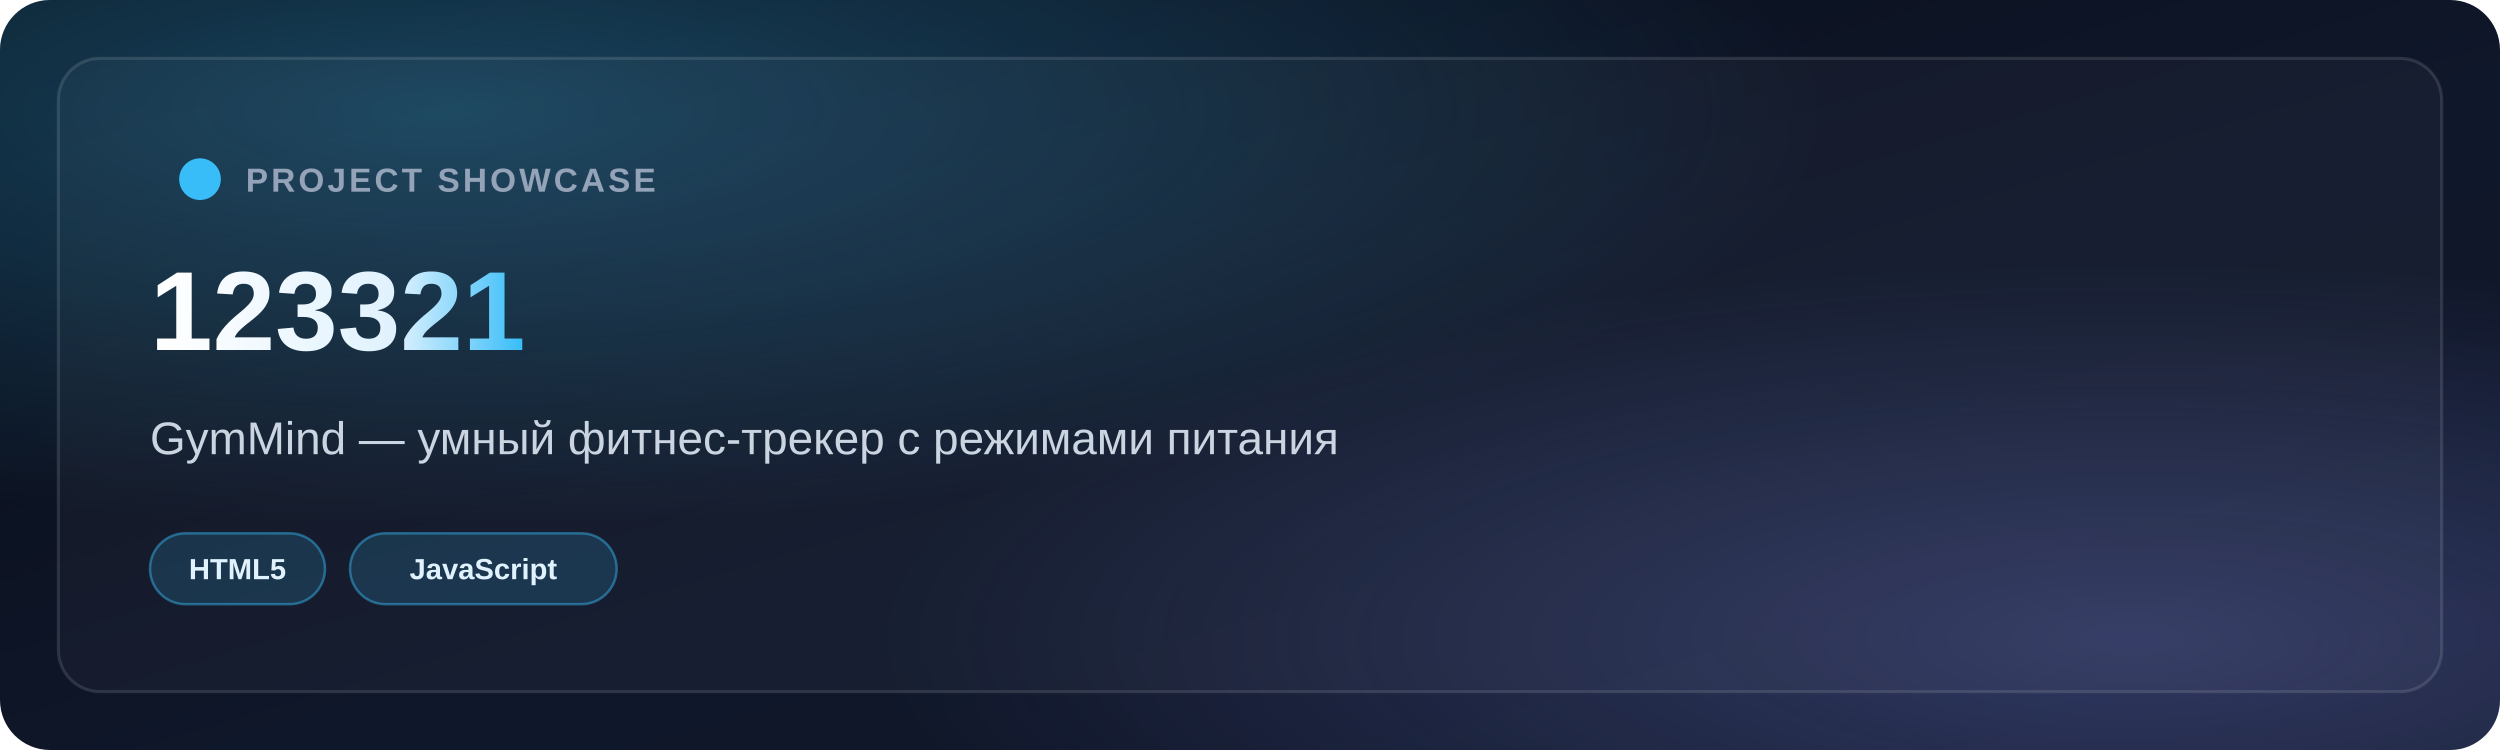
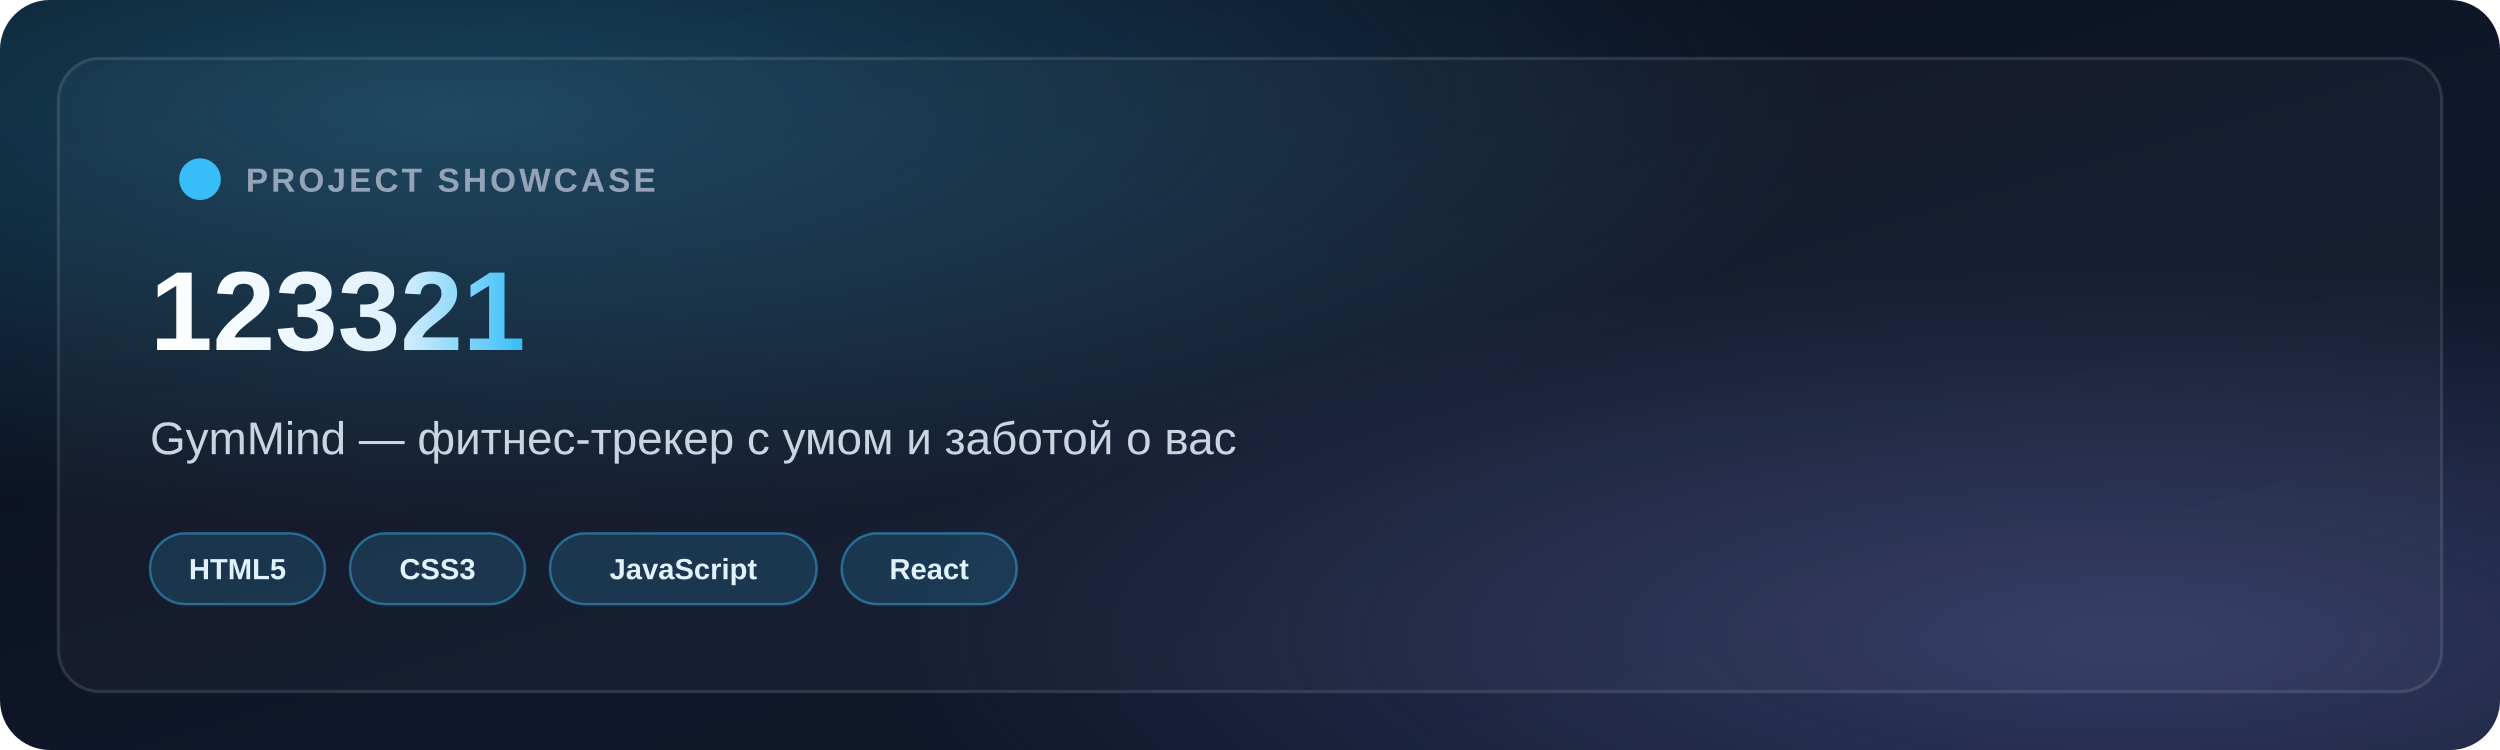
<svg xmlns="http://www.w3.org/2000/svg" width="1200" height="360" viewBox="0 0 1200 360">
  <defs>
    <linearGradient id="bg" x1="0" y1="0" x2="1" y2="1">
      <stop offset="0%" stop-color="#070b14" />
      <stop offset="55%" stop-color="#0f172a" />
      <stop offset="100%" stop-color="#111827" />
    </linearGradient>
    <radialGradient id="glow1" cx="18%" cy="15%" r="55%">
      <stop offset="0%" stop-color="#38bdf8" stop-opacity="0.30" />
      <stop offset="100%" stop-color="#38bdf8" stop-opacity="0" />
    </radialGradient>
    <radialGradient id="glow2" cx="85%" cy="85%" r="50%">
      <stop offset="0%" stop-color="#818cf8" stop-opacity="0.28" />
      <stop offset="100%" stop-color="#818cf8" stop-opacity="0" />
    </radialGradient>
    <linearGradient id="titleGrad" x1="0" y1="0" x2="1" y2="0">
      <stop offset="0%" stop-color="#ffffff" />
      <stop offset="65%" stop-color="#e0f2fe" />
      <stop offset="100%" stop-color="#38bdf8" />
    </linearGradient>
  </defs>
  <rect width="1200" height="360" rx="24" fill="url(#bg)" />
  <rect width="1200" height="360" rx="24" fill="url(#glow1)" />
  <rect width="1200" height="360" rx="24" fill="url(#glow2)" />
  <rect x="28" y="28" width="1144" height="304" rx="20" fill="rgba(255,255,255,0.035)" stroke="rgba(255,255,255,0.12)" stroke-width="1.5" />
  <circle cx="96" cy="86" r="10" fill="#38bdf8" />
  <text x="118" y="92" fill="#94a3b8" font-family="Segoe UI, Arial, sans-serif" font-size="16" font-weight="600" letter-spacing="1.5">PROJECT SHOWCASE</text>
  <text x="72" y="168" fill="url(#titleGrad)" font-family="Segoe UI, Arial, sans-serif" font-size="54" font-weight="800">123321</text>
-   <text x="72" y="218" fill="#cbd5e1" font-family="Segoe UI, Arial, sans-serif" font-size="22" font-weight="400">GymMind — умный фитнес-трекер с режимами питания</text>
+   <text x="72" y="218" fill="#cbd5e1" font-family="Segoe UI, Arial, sans-serif" font-size="22" font-weight="400">GymMind — фитнес-трекер с умом и заботой о вас</text>
  <g transform="translate(72, 256)">
    <rect width="84" height="34" rx="17" fill="rgba(56,189,248,0.16)" stroke="rgba(56,189,248,0.45)" stroke-width="1.2" />
    <text x="42" y="22" text-anchor="middle" fill="#e0f2fe" font-family="Segoe UI, Arial, sans-serif" font-size="14" font-weight="600">HTML5</text>
  </g>
  <g transform="translate(168, 256)">
+     <rect width="84" height="34" rx="17" fill="rgba(56,189,248,0.16)" stroke="rgba(56,189,248,0.45)" stroke-width="1.2" />
+     <text x="42" y="22" text-anchor="middle" fill="#e0f2fe" font-family="Segoe UI, Arial, sans-serif" font-size="14" font-weight="600">CSS3</text>
+   </g>
+   <g transform="translate(264, 256)">
    <rect width="128" height="34" rx="17" fill="rgba(56,189,248,0.16)" stroke="rgba(56,189,248,0.45)" stroke-width="1.2" />
    <text x="64" y="22" text-anchor="middle" fill="#e0f2fe" font-family="Segoe UI, Arial, sans-serif" font-size="14" font-weight="600">JavaScript</text>
  </g>
+   <g transform="translate(404, 256)">
+     <rect width="84" height="34" rx="17" fill="rgba(56,189,248,0.16)" stroke="rgba(56,189,248,0.45)" stroke-width="1.2" />
+     <text x="42" y="22" text-anchor="middle" fill="#e0f2fe" font-family="Segoe UI, Arial, sans-serif" font-size="14" font-weight="600">React</text>
+   </g>
</svg>
